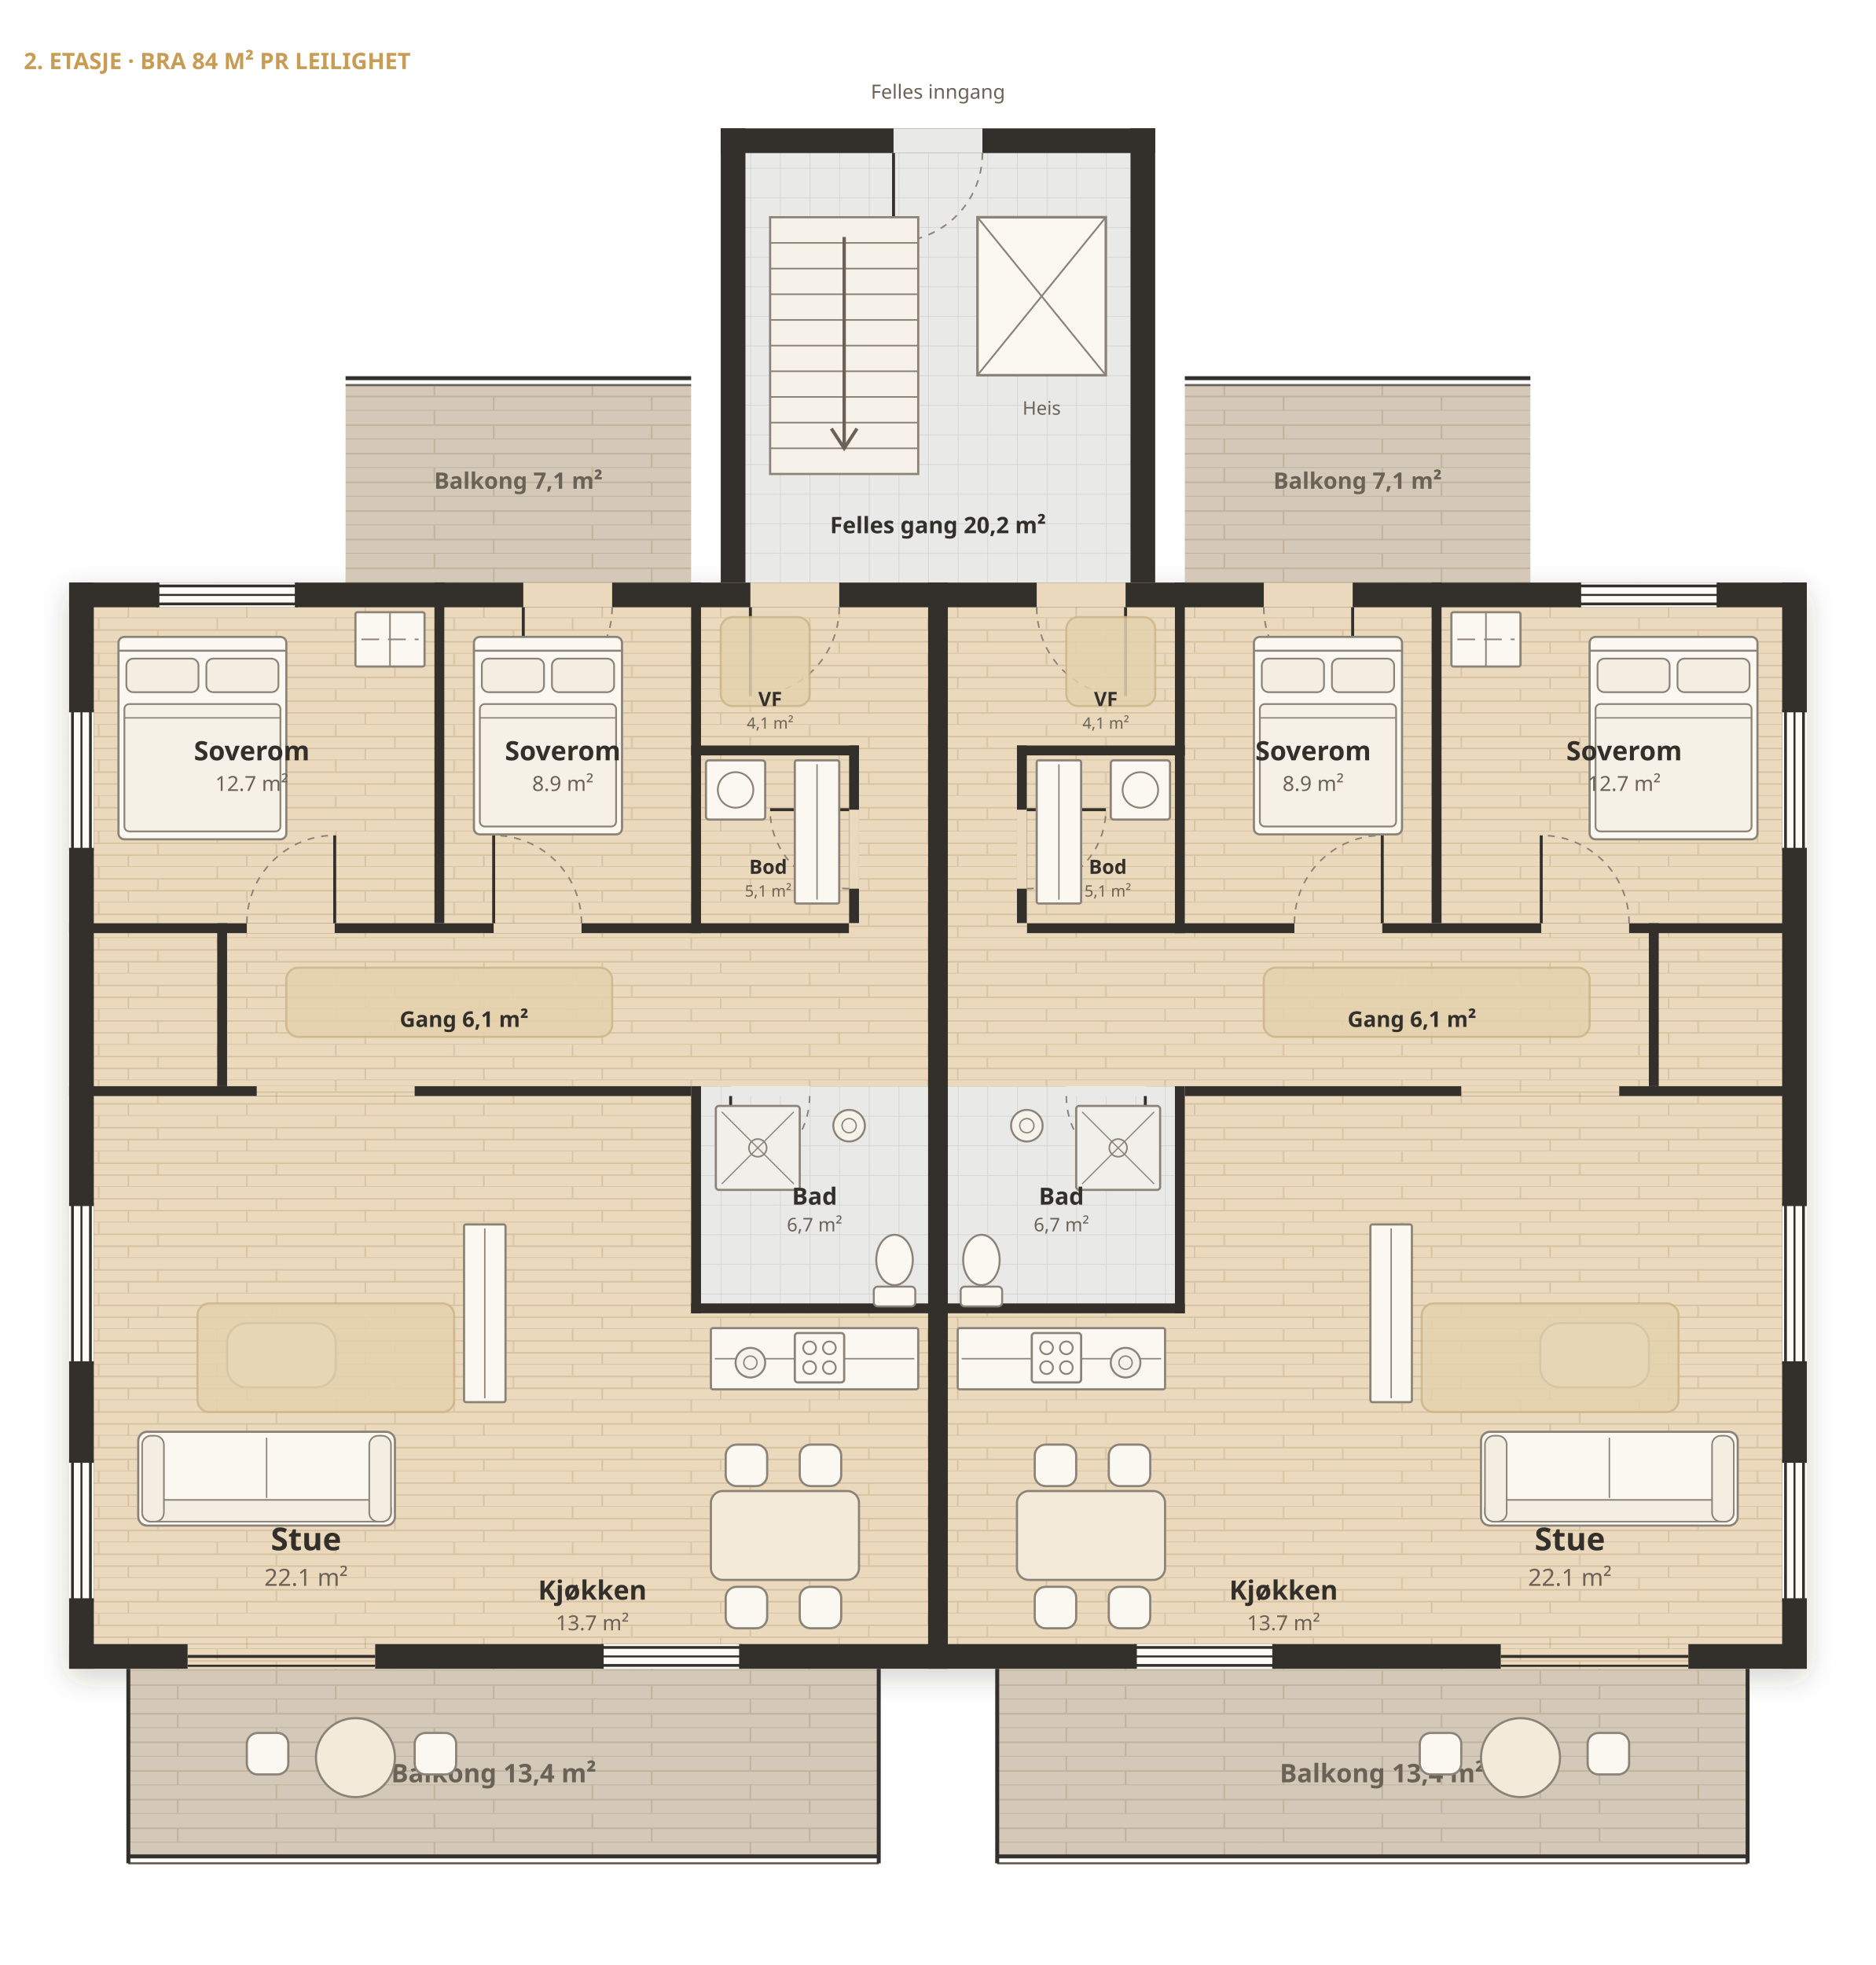
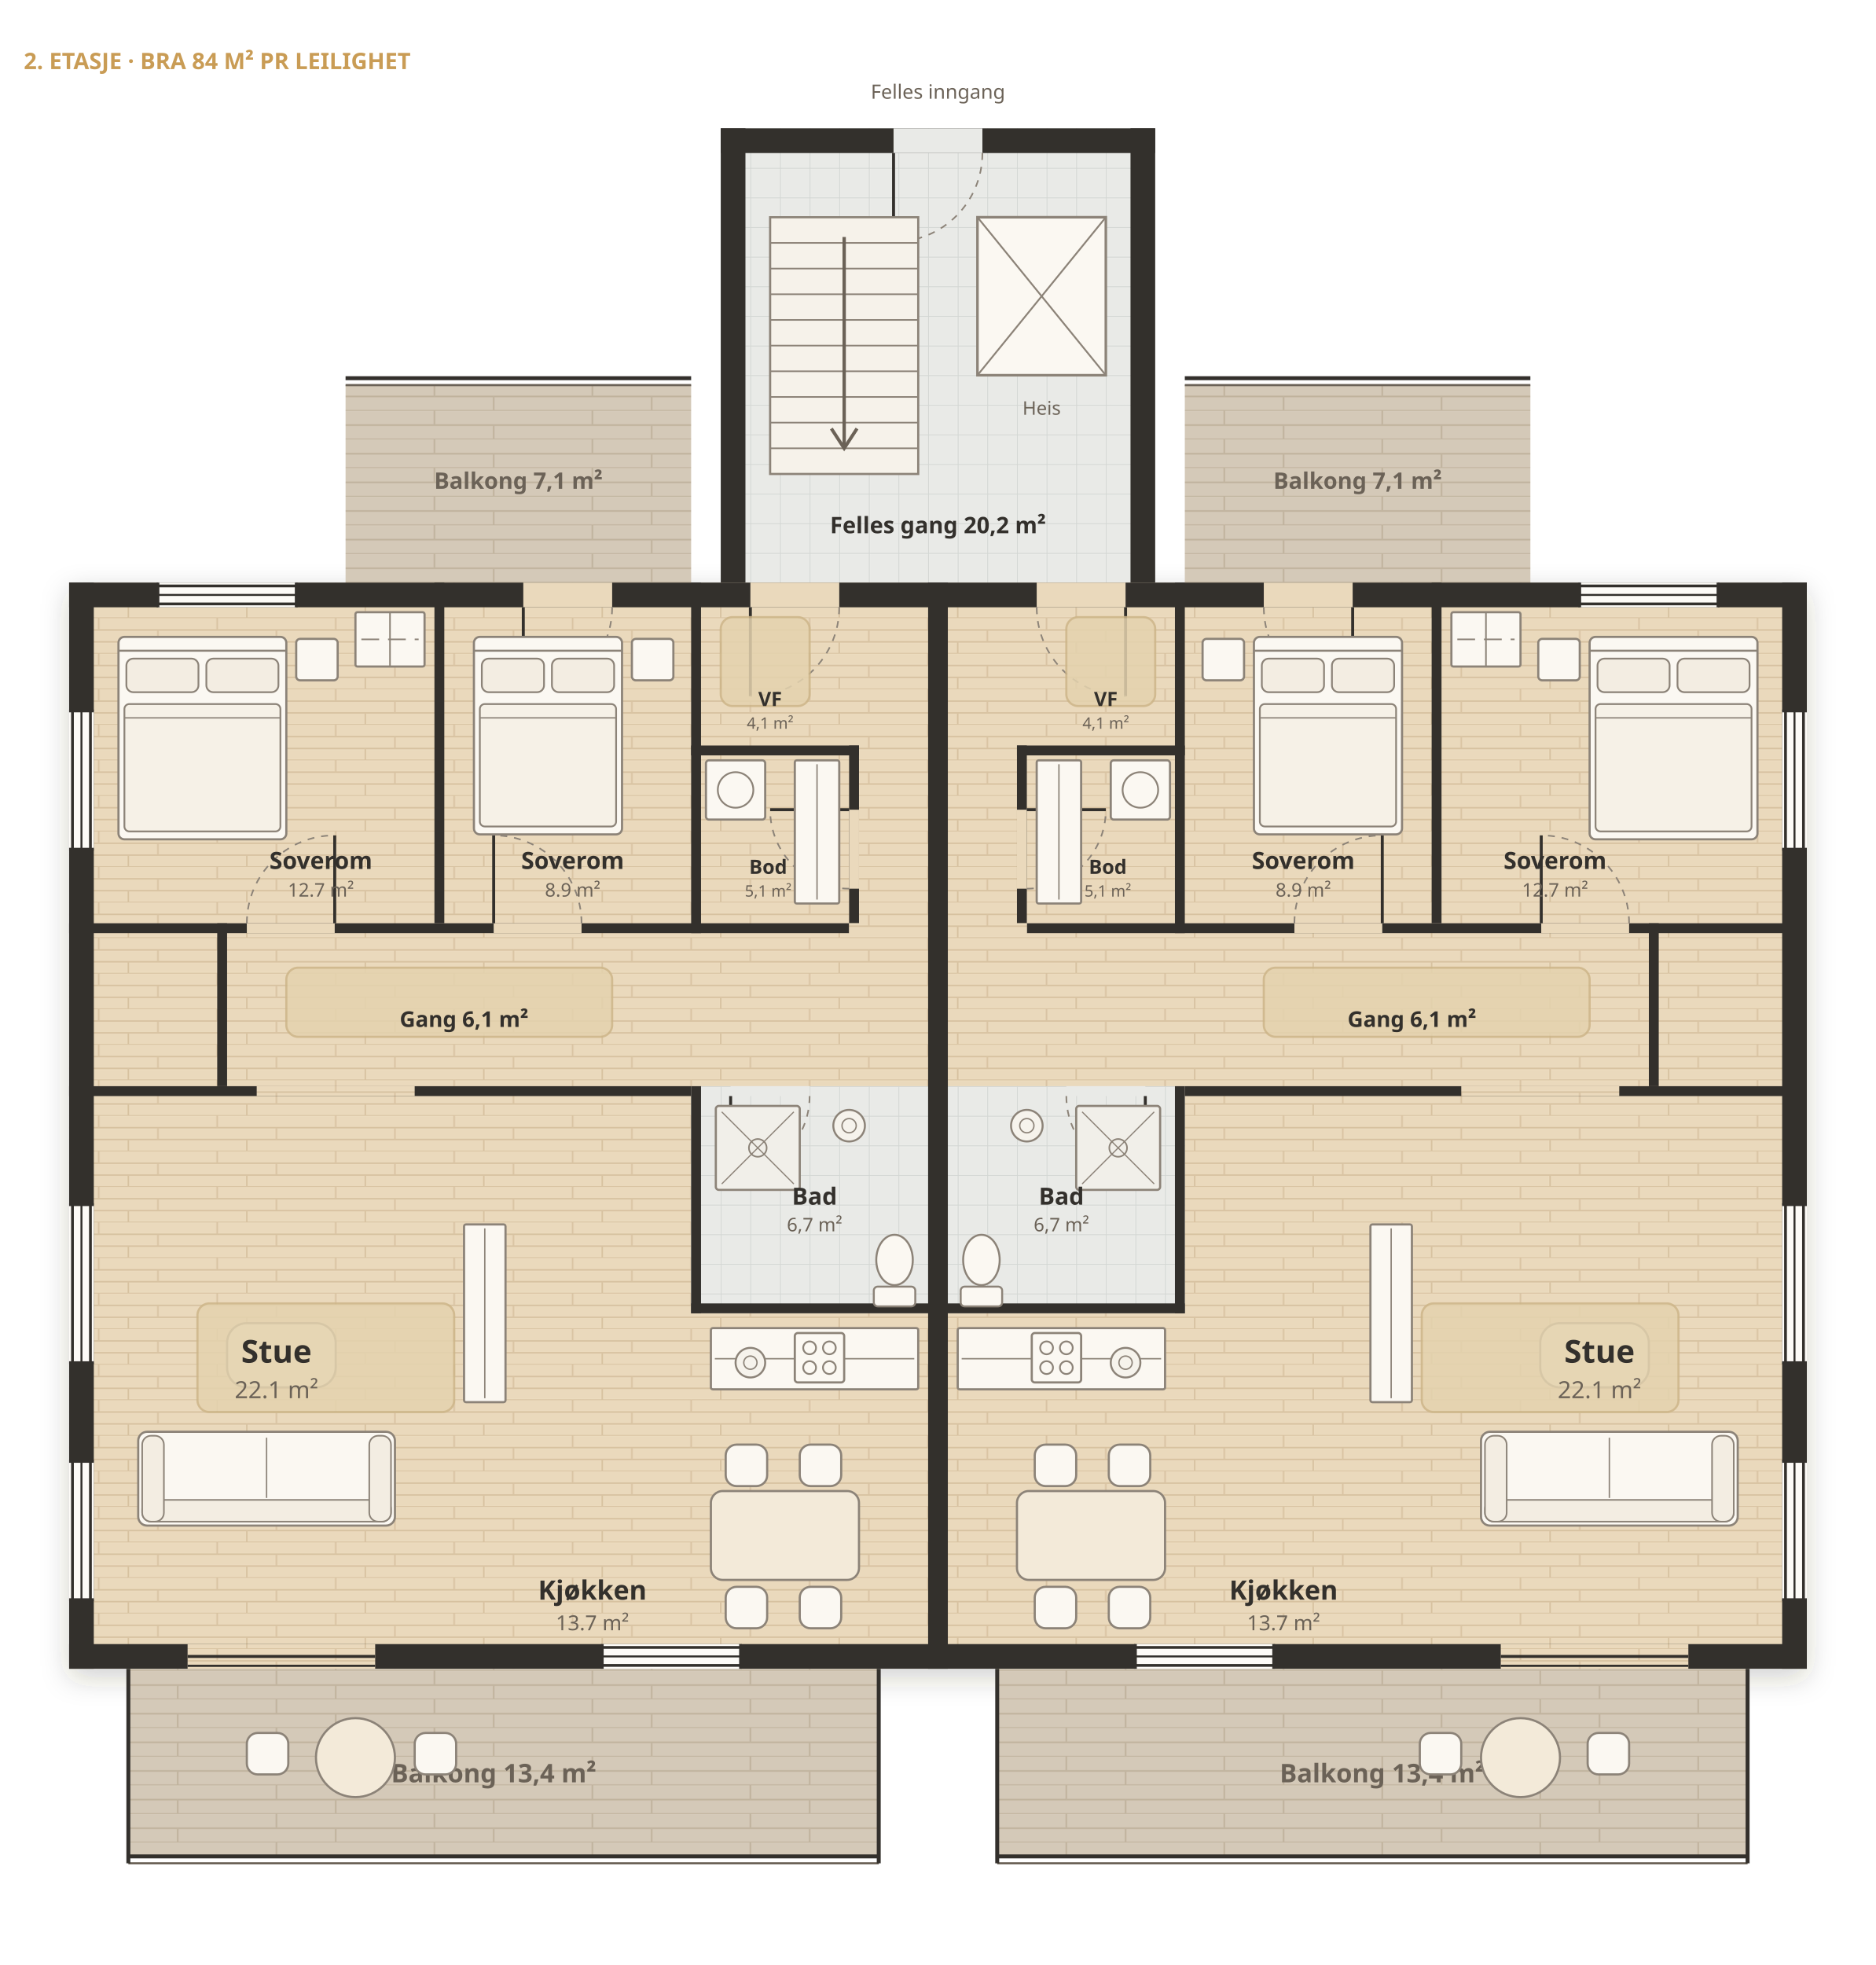
<svg xmlns="http://www.w3.org/2000/svg" viewBox="-700 -5900 19000 19900" font-family="Poppins, Segoe UI, sans-serif">
  <defs>
    <pattern id="parkett" width="1200" height="360" patternUnits="userSpaceOnUse">
      <rect width="1200" height="360" fill="#EAD9BC" />
      <line x1="0" y1="120" x2="1200" y2="120" stroke="#D9C4A3" stroke-width="16" />
      <line x1="0" y1="240" x2="1200" y2="240" stroke="#D9C4A3" stroke-width="16" />
      <line x1="0" y1="360" x2="1200" y2="360" stroke="#D9C4A3" stroke-width="16" />
      <line x1="300" y1="0" x2="300" y2="120" stroke="#D9C4A3" stroke-width="16" />
      <line x1="900" y1="120" x2="900" y2="240" stroke="#D9C4A3" stroke-width="16" />
      <line x1="600" y1="240" x2="600" y2="360" stroke="#D9C4A3" stroke-width="16" />
    </pattern>
    <pattern id="flis" width="300" height="300" patternUnits="userSpaceOnUse">
      <rect width="300" height="300" fill="#E9EAE7" />
      <path d="M 300 0 L 0 0 0 300" fill="none" stroke="#D2D6D2" stroke-width="14" />
    </pattern>
    <pattern id="dekke" width="1600" height="290" patternUnits="userSpaceOnUse">
      <rect width="1600" height="290" fill="#D4C9B8" />
      <line x1="0" y1="145" x2="1600" y2="145" stroke="#C2B5A0" stroke-width="18" />
      <line x1="0" y1="290" x2="1600" y2="290" stroke="#C2B5A0" stroke-width="18" />
      <line x1="500" y1="0" x2="500" y2="145" stroke="#C2B5A0" stroke-width="18" />
      <line x1="1100" y1="145" x2="1100" y2="290" stroke="#C2B5A0" stroke-width="18" />
    </pattern>
    <pattern id="betong" width="900" height="900" patternUnits="userSpaceOnUse">
      <rect width="900" height="900" fill="#DDDAD3" />
      <circle cx="200" cy="260" r="26" fill="#CBC7BD" />
      <circle cx="640" cy="150" r="20" fill="#CBC7BD" />
      <circle cx="470" cy="560" r="30" fill="#CBC7BD" />
      <circle cx="760" cy="740" r="22" fill="#CBC7BD" />
      <circle cx="130" cy="760" r="18" fill="#CBC7BD" />
    </pattern>
    <filter id="skygge" x="-8%" y="-8%" width="116%" height="116%">
      <feDropShadow dx="0" dy="90" stdDeviation="140" flood-color="#33302C" flood-opacity="0.22" />
    </filter>
  </defs>
  <path d="M 0 0 H 17600 V 11000 H 0 Z" fill="#FDFBF7" filter="url(#skygge)" />
  <rect x="600" y="11000" width="7600" height="1900" fill="url(#dekke)" stroke="none" stroke-width="0" rx="0" opacity="1" />
  <line x1="600" y1="12900" x2="8200" y2="12900" stroke="#33302C" stroke-width="40" />
  <line x1="600" y1="12970" x2="8200" y2="12970" stroke="#6b6257" stroke-width="22" />
  <line x1="600" y1="11000" x2="600" y2="12970" stroke="#33302C" stroke-width="40" />
  <line x1="8200" y1="11000" x2="8200" y2="12970" stroke="#33302C" stroke-width="40" />
  <text x="4300" y="12150" font-size="260" fill="#6b6257" font-weight="600" text-anchor="middle" font-family="Poppins, Segoe UI, sans-serif">Balkong 13,4 m²</text>
  <rect x="2800" y="-2000" width="3500" height="2000" fill="url(#dekke)" stroke="none" stroke-width="0" rx="0" opacity="1" />
  <line x1="2800" y1="-2070" x2="6300" y2="-2070" stroke="#33302C" stroke-width="40" />
  <line x1="2800" y1="-2000" x2="6300" y2="-2000" stroke="#6b6257" stroke-width="22" />
  <text x="4550" y="-950" font-size="230" fill="#6b6257" font-weight="600" text-anchor="middle" font-family="Poppins, Segoe UI, sans-serif">Balkong 7,1 m²</text>
  <rect x="2500" y="11500" width="800" height="800" fill="#F3EAD9" stroke="#8C8378" stroke-width="22" rx="400" opacity="1" />
  <rect x="1800" y="11650" width="420" height="420" fill="#FBF8F2" stroke="#8C8378" stroke-width="22" rx="110" opacity="1" />
  <rect x="3500" y="11650" width="420" height="420" fill="#FBF8F2" stroke="#8C8378" stroke-width="22" rx="110" opacity="1" />
  <rect x="9400" y="11000" width="7600" height="1900" fill="url(#dekke)" stroke="none" stroke-width="0" rx="0" opacity="1" />
  <line x1="9400" y1="12900" x2="17000" y2="12900" stroke="#33302C" stroke-width="40" />
  <line x1="9400" y1="12970" x2="17000" y2="12970" stroke="#6b6257" stroke-width="22" />
  <line x1="17000" y1="11000" x2="17000" y2="12970" stroke="#33302C" stroke-width="40" />
  <line x1="9400" y1="11000" x2="9400" y2="12970" stroke="#33302C" stroke-width="40" />
  <text x="13300" y="12150" font-size="260" fill="#6b6257" font-weight="600" text-anchor="middle" font-family="Poppins, Segoe UI, sans-serif">Balkong 13,4 m²</text>
  <rect x="11300" y="-2000" width="3500" height="2000" fill="url(#dekke)" stroke="none" stroke-width="0" rx="0" opacity="1" />
  <line x1="11300" y1="-2070" x2="14800" y2="-2070" stroke="#33302C" stroke-width="40" />
  <line x1="11300" y1="-2000" x2="14800" y2="-2000" stroke="#6b6257" stroke-width="22" />
  <text x="13050" y="-950" font-size="230" fill="#6b6257" font-weight="600" text-anchor="middle" font-family="Poppins, Segoe UI, sans-serif">Balkong 7,1 m²</text>
  <rect x="14300" y="11500" width="800" height="800" fill="#F3EAD9" stroke="#8C8378" stroke-width="22" rx="400" opacity="1" />
  <rect x="15380" y="11650" width="420" height="420" fill="#FBF8F2" stroke="#8C8378" stroke-width="22" rx="110" opacity="1" />
  <rect x="13680" y="11650" width="420" height="420" fill="#FBF8F2" stroke="#8C8378" stroke-width="22" rx="110" opacity="1" />
  <rect x="6600" y="-4600" width="4400" height="4600" fill="url(#flis)" stroke="none" stroke-width="0" rx="0" opacity="1" />
  <rect x="6600" y="-4600" width="4400" height="250" fill="#33302C" stroke="none" stroke-width="0" rx="0" opacity="1" />
  <rect x="6600" y="-4600" width="250" height="4600" fill="#33302C" stroke="none" stroke-width="0" rx="0" opacity="1" />
  <rect x="10750" y="-4600" width="250" height="4600" fill="#33302C" stroke="none" stroke-width="0" rx="0" opacity="1" />
  <rect x="8350" y="-4600" width="900" height="250" fill="#E9EAE7" stroke="none" stroke-width="0" rx="0" opacity="1" />
  <path d="M 8350 -4350 L 8350 -3450" stroke="#33302C" stroke-width="30" fill="none" />
  <path d="M 9250 -4350 A 900 900 0 0 1 8350 -3450" stroke="#8C8378" stroke-width="16" fill="none" stroke-dasharray="70 70" />
  <rect x="7100" y="-3700" width="1500" height="2600" fill="#F6F2EA" stroke="#8C8378" stroke-width="22" rx="0" opacity="1" />
  <line x1="7100" y1="-3440.0" x2="8600" y2="-3440.0" stroke="#8C8378" stroke-width="16" />
  <line x1="7100" y1="-3180.0" x2="8600" y2="-3180.0" stroke="#8C8378" stroke-width="16" />
  <line x1="7100" y1="-2920.0" x2="8600" y2="-2920.0" stroke="#8C8378" stroke-width="16" />
  <line x1="7100" y1="-2660.0" x2="8600" y2="-2660.0" stroke="#8C8378" stroke-width="16" />
  <line x1="7100" y1="-2400.0" x2="8600" y2="-2400.0" stroke="#8C8378" stroke-width="16" />
  <line x1="7100" y1="-2140.0" x2="8600" y2="-2140.0" stroke="#8C8378" stroke-width="16" />
  <line x1="7100" y1="-1880.0" x2="8600" y2="-1880.0" stroke="#8C8378" stroke-width="16" />
  <line x1="7100" y1="-1620.0" x2="8600" y2="-1620.0" stroke="#8C8378" stroke-width="16" />
  <line x1="7100" y1="-1360.0" x2="8600" y2="-1360.0" stroke="#8C8378" stroke-width="16" />
  <line x1="7850.0" y1="-3500" x2="7850.0" y2="-1360" stroke="#6b6257" stroke-width="34" />
  <path d="M 7720.0 -1560 L 7850.0 -1360 L 7980.0 -1560" fill="none" stroke="#6b6257" stroke-width="34" />
  <rect x="9200" y="-3700" width="1300" height="1600" fill="#FBF8F2" stroke="#8C8378" stroke-width="26" rx="0" opacity="1" />
  <line x1="9200" y1="-3700" x2="10500" y2="-2100" stroke="#8C8378" stroke-width="18" />
  <line x1="10500" y1="-3700" x2="9200" y2="-2100" stroke="#8C8378" stroke-width="18" />
  <text x="9850" y="-1700" font-size="190" fill="#6b6257" font-weight="500" text-anchor="middle" font-family="Poppins, Segoe UI, sans-serif">Heis</text>
  <text x="8800" y="-500" font-size="230" fill="#33302C" font-weight="600" text-anchor="middle" font-family="Poppins, Segoe UI, sans-serif">Felles gang 20,2 m²</text>
  <text x="8800" y="-4900" font-size="200" fill="#6b6257" font-weight="500" text-anchor="middle" font-family="Poppins, Segoe UI, sans-serif">Felles inngang</text>
  <rect x="0" y="0" width="17600" height="11000" fill="url(#parkett)" stroke="none" stroke-width="0" rx="0" opacity="1" />
  <rect x="0" y="0" width="17600" height="250" fill="#33302C" stroke="none" stroke-width="0" rx="0" opacity="1" />
  <rect x="0" y="0" width="250" height="11000" fill="#33302C" stroke="none" stroke-width="0" rx="0" opacity="1" />
  <rect x="17350" y="0" width="250" height="11000" fill="#33302C" stroke="none" stroke-width="0" rx="0" opacity="1" />
  <rect x="0" y="10750" width="17600" height="250" fill="#33302C" stroke="none" stroke-width="0" rx="0" opacity="1" />
  <rect x="6300" y="5100" width="2500" height="2300" fill="url(#flis)" stroke="none" stroke-width="0" rx="0" opacity="1" />
  <rect x="3700" y="0" width="100" height="3450" fill="#33302C" stroke="none" stroke-width="0" rx="0" opacity="1" />
  <rect x="6300" y="0" width="100" height="3550" fill="#33302C" stroke="none" stroke-width="0" rx="0" opacity="1" />
  <rect x="6300" y="1650" width="1700" height="100" fill="#33302C" stroke="none" stroke-width="0" rx="0" opacity="1" />
  <rect x="7900" y="1650" width="100" height="1800" fill="#33302C" stroke="none" stroke-width="0" rx="0" opacity="1" />
  <rect x="0" y="3450" width="7900" height="100" fill="#33302C" stroke="none" stroke-width="0" rx="0" opacity="1" />
  <rect x="1500" y="3450" width="100" height="1650" fill="#33302C" stroke="none" stroke-width="0" rx="0" opacity="1" />
  <rect x="0" y="5100" width="6300" height="100" fill="#33302C" stroke="none" stroke-width="0" rx="0" opacity="1" />
  <rect x="6300" y="5100" width="100" height="2300" fill="#33302C" stroke="none" stroke-width="0" rx="0" opacity="1" />
  <rect x="6300" y="7300" width="2500" height="100" fill="#33302C" stroke="none" stroke-width="0" rx="0" opacity="1" />
  <rect x="900" y="0" width="1400" height="250" fill="#FDFBF7" stroke="none" stroke-width="0" rx="0" opacity="1" />
  <line x1="900" y1="34" x2="2300" y2="34" stroke="#33302C" stroke-width="28" />
  <line x1="900" y1="216" x2="2300" y2="216" stroke="#33302C" stroke-width="28" />
  <line x1="900" y1="125.0" x2="2300" y2="125.0" stroke="#33302C" stroke-width="20" />
  <line x1="900" y1="0" x2="900" y2="250" stroke="#33302C" stroke-width="28" />
  <line x1="2300" y1="0" x2="2300" y2="250" stroke="#33302C" stroke-width="28" />
  <rect x="0" y="1300" width="250" height="1400" fill="#FDFBF7" stroke="none" stroke-width="0" rx="0" opacity="1" />
  <line x1="34" y1="1300" x2="34" y2="2700" stroke="#33302C" stroke-width="28" />
  <line x1="216" y1="1300" x2="216" y2="2700" stroke="#33302C" stroke-width="28" />
  <line x1="125.0" y1="1300" x2="125.0" y2="2700" stroke="#33302C" stroke-width="20" />
  <line x1="0" y1="1300" x2="250" y2="1300" stroke="#33302C" stroke-width="28" />
  <line x1="0" y1="2700" x2="250" y2="2700" stroke="#33302C" stroke-width="28" />
  <rect x="0" y="6300" width="250" height="1600" fill="#FDFBF7" stroke="none" stroke-width="0" rx="0" opacity="1" />
  <line x1="34" y1="6300" x2="34" y2="7900" stroke="#33302C" stroke-width="28" />
  <line x1="216" y1="6300" x2="216" y2="7900" stroke="#33302C" stroke-width="28" />
  <line x1="125.0" y1="6300" x2="125.0" y2="7900" stroke="#33302C" stroke-width="20" />
  <line x1="0" y1="6300" x2="250" y2="6300" stroke="#33302C" stroke-width="28" />
  <line x1="0" y1="7900" x2="250" y2="7900" stroke="#33302C" stroke-width="28" />
  <rect x="0" y="8900" width="250" height="1400" fill="#FDFBF7" stroke="none" stroke-width="0" rx="0" opacity="1" />
  <line x1="34" y1="8900" x2="34" y2="10300" stroke="#33302C" stroke-width="28" />
  <line x1="216" y1="8900" x2="216" y2="10300" stroke="#33302C" stroke-width="28" />
  <line x1="125.0" y1="8900" x2="125.0" y2="10300" stroke="#33302C" stroke-width="20" />
  <line x1="0" y1="8900" x2="250" y2="8900" stroke="#33302C" stroke-width="28" />
  <line x1="0" y1="10300" x2="250" y2="10300" stroke="#33302C" stroke-width="28" />
  <rect x="1200" y="10750" width="1900" height="250" fill="url(#parkett)" stroke="none" stroke-width="0" rx="0" opacity="1" />
  <line x1="1200" y1="10875.0" x2="3100" y2="10875.0" stroke="#33302C" stroke-width="30" />
  <line x1="1200" y1="10970" x2="3100" y2="10970" stroke="#33302C" stroke-width="22" />
  <rect x="5400" y="10750" width="1400" height="250" fill="#FDFBF7" stroke="none" stroke-width="0" rx="0" opacity="1" />
  <line x1="5400" y1="10784" x2="6800" y2="10784" stroke="#33302C" stroke-width="28" />
  <line x1="5400" y1="10966" x2="6800" y2="10966" stroke="#33302C" stroke-width="28" />
  <line x1="5400" y1="10875.0" x2="6800" y2="10875.0" stroke="#33302C" stroke-width="20" />
  <line x1="5400" y1="10750" x2="5400" y2="11000" stroke="#33302C" stroke-width="28" />
  <line x1="6800" y1="10750" x2="6800" y2="11000" stroke="#33302C" stroke-width="28" />
  <rect x="4600" y="0" width="900" height="250" fill="#EAD9BC" stroke="none" stroke-width="0" rx="0" opacity="1" />
  <path d="M 4600 250 L 4600 1150" stroke="#33302C" stroke-width="30" fill="none" />
  <path d="M 5500 250 A 900 900 0 0 1 4600 1150" stroke="#8C8378" stroke-width="16" fill="none" stroke-dasharray="70 70" />
  <rect x="6900" y="0" width="900" height="250" fill="#EAD9BC" stroke="none" stroke-width="0" rx="0" opacity="1" />
  <path d="M 6900 250 L 6900 1150" stroke="#33302C" stroke-width="30" fill="none" />
  <path d="M 7800 250 A 900 900 0 0 1 6900 1150" stroke="#8C8378" stroke-width="16" fill="none" stroke-dasharray="70 70" />
  <rect x="7900" y="3450" width="900" height="100" fill="url(#parkett)" stroke="none" stroke-width="0" rx="0" opacity="1" />
  <rect x="7900" y="2300" width="100" height="800" fill="#EAD9BC" stroke="none" stroke-width="0" rx="0" opacity="1" />
  <path d="M 7900 2300 L 7100 2300" stroke="#33302C" stroke-width="30" fill="none" />
  <path d="M 7900 3100 A 800 800 0 0 1 7100 2300" stroke="#8C8378" stroke-width="16" fill="none" stroke-dasharray="70 70" />
  <rect x="1800" y="3450" width="890" height="100" fill="#EAD9BC" stroke="none" stroke-width="0" rx="0" opacity="1" />
  <path d="M 2690 3450 L 2690 2560" stroke="#33302C" stroke-width="30" fill="none" />
  <path d="M 1800 3450 A 890 890 0 0 1 2690 2560" stroke="#8C8378" stroke-width="16" fill="none" stroke-dasharray="70 70" />
  <rect x="4300" y="3450" width="890" height="100" fill="#EAD9BC" stroke="none" stroke-width="0" rx="0" opacity="1" />
  <path d="M 4300 3450 L 4300 2560" stroke="#33302C" stroke-width="30" fill="none" />
  <path d="M 5190 3450 A 890 890 0 0 0 4300 2560" stroke="#8C8378" stroke-width="16" fill="none" stroke-dasharray="70 70" />
  <rect x="6700" y="5100" width="800" height="100" fill="#E9EAE7" stroke="none" stroke-width="0" rx="0" opacity="1" />
  <path d="M 6700 5200 L 6700 6000" stroke="#33302C" stroke-width="30" fill="none" />
  <path d="M 7500 5200 A 800 800 0 0 1 6700 6000" stroke="#8C8378" stroke-width="16" fill="none" stroke-dasharray="70 70" />
  <rect x="1900" y="5100" width="1600" height="100" fill="url(#parkett)" stroke="none" stroke-width="0" rx="0" opacity="1" />
  <rect x="500" y="550" width="1700" height="2050" fill="#FBF8F2" stroke="#8C8378" stroke-width="22" rx="60" opacity="1" />
  <line x1="500" y1="690" x2="2200" y2="690" stroke="#8C8378" stroke-width="20" />
  <rect x="580" y="770" width="730.0" height="340" fill="#F3EDE2" stroke="#8C8378" stroke-width="18" rx="70" opacity="1" />
  <rect x="1390.0" y="770" width="730.0" height="340" fill="#F3EDE2" stroke="#8C8378" stroke-width="18" rx="70" opacity="1" />
  <rect x="560" y="1230" width="1580" height="1290" fill="#F6F1E7" stroke="#8C8378" stroke-width="18" rx="50" opacity="1" />
  <line x1="560" y1="1370" x2="2140" y2="1370" stroke="#8C8378" stroke-width="14" />
+   <rect x="2300" y="570" width="420" height="420" fill="#FBF8F2" stroke="#8C8378" stroke-width="22" rx="40" opacity="1" />
  <rect x="2900" y="300" width="700" height="550" fill="#FBF8F2" stroke="#8C8378" stroke-width="22" rx="20" opacity="1" />
  <line x1="2960" y1="575.0" x2="3540" y2="575.0" stroke="#8C8378" stroke-width="16" stroke-dasharray="180 90" />
  <line x1="3250.0" y1="300" x2="3250.0" y2="850" stroke="#8C8378" stroke-width="16" />
  <rect x="4100" y="550" width="1500" height="2000" fill="#FBF8F2" stroke="#8C8378" stroke-width="22" rx="60" opacity="1" />
  <line x1="4100" y1="690" x2="5600" y2="690" stroke="#8C8378" stroke-width="20" />
  <rect x="4180" y="770" width="630.0" height="340" fill="#F3EDE2" stroke="#8C8378" stroke-width="18" rx="70" opacity="1" />
  <rect x="4890.0" y="770" width="630.0" height="340" fill="#F3EDE2" stroke="#8C8378" stroke-width="18" rx="70" opacity="1" />
  <rect x="4160" y="1230" width="1380" height="1240" fill="#F6F1E7" stroke="#8C8378" stroke-width="18" rx="50" opacity="1" />
  <line x1="4160" y1="1370" x2="5540" y2="1370" stroke="#8C8378" stroke-width="14" />
+   <rect x="5700" y="570" width="420" height="420" fill="#FBF8F2" stroke="#8C8378" stroke-width="22" rx="40" opacity="1" />
  <rect x="6600" y="350" width="900" height="900" fill="#E4D2AE" stroke="#CDB588" stroke-width="22" rx="120" opacity="0.85" />
  <rect x="7350" y="1800" width="450" height="1450" fill="#FBF8F2" stroke="#8C8378" stroke-width="22" rx="20" opacity="1" />
  <line x1="7575.0" y1="1840" x2="7575.0" y2="3210" stroke="#8C8378" stroke-width="14" />
  <rect x="6450" y="1800" width="600" height="600" fill="#FBF8F2" stroke="#8C8378" stroke-width="22" rx="30" opacity="1" />
  <circle cx="6750.0" cy="2100.0" r="180.0" fill="none" stroke="#8C8378" stroke-width="18" />
  <rect x="6550" y="5300" width="850" height="850" fill="#F1EFE9" stroke="#8C8378" stroke-width="22" rx="30" opacity="1" />
  <circle cx="6975.0" cy="5725.0" r="90" fill="none" stroke="#8C8378" stroke-width="16" />
  <line x1="6610" y1="5360" x2="7340" y2="6090" stroke="#8C8378" stroke-width="12" />
  <line x1="7340" y1="5360" x2="6610" y2="6090" stroke="#8C8378" stroke-width="12" />
  <circle cx="7900" cy="5500" r="160" fill="#F6F3EC" stroke="#8C8378" stroke-width="20" />
  <circle cx="7900" cy="5500" r="72" fill="none" stroke="#8C8378" stroke-width="14" />
  <rect x="8150" y="7130" width="420" height="200" fill="#FBF8F2" stroke="#8C8378" stroke-width="20" rx="40" opacity="1" />
  <ellipse cx="8360" cy="6860" rx="185" ry="255" fill="#FBF8F2" stroke="#8C8378" stroke-width="20" />
  <rect x="2200" y="3900" width="3300" height="700" fill="#E4D2AE" stroke="#CDB588" stroke-width="22" rx="120" opacity="0.85" />
  <rect x="700" y="8600" width="2600" height="950" fill="#FBF8F2" stroke="#8C8378" stroke-width="22" rx="90" opacity="1" />
  <rect x="740" y="9290" width="2520" height="220" fill="#F3EDE2" stroke="#8C8378" stroke-width="16" rx="90" opacity="1" />
  <rect x="740" y="8640" width="220" height="870" fill="#F3EDE2" stroke="#8C8378" stroke-width="16" rx="90" opacity="1" />
  <rect x="3040" y="8640" width="220" height="870" fill="#F3EDE2" stroke="#8C8378" stroke-width="16" rx="90" opacity="1" />
  <line x1="2000.0" y1="8660" x2="2000.0" y2="9270" stroke="#8C8378" stroke-width="14" />
  <rect x="1600" y="7500" width="1100" height="650" fill="#F3EAD9" stroke="#8C8378" stroke-width="22" rx="200" opacity="1" />
  <rect x="1300" y="7300" width="2600" height="1100" fill="#E4D2AE" stroke="#CDB588" stroke-width="22" rx="120" opacity="0.85" />
  <rect x="4000" y="6500" width="420" height="1800" fill="#FBF8F2" stroke="#8C8378" stroke-width="22" rx="20" opacity="1" />
  <line x1="4210.0" y1="6540" x2="4210.0" y2="8260" stroke="#8C8378" stroke-width="14" />
  <rect x="6500" y="7550" width="2100" height="620" fill="#FBF8F2" stroke="#8C8378" stroke-width="22" rx="20" opacity="1" />
  <line x1="6540" y1="7860.0" x2="8560" y2="7860.0" stroke="#8C8378" stroke-width="14" />
  <rect x="7350" y="7600" width="500" height="500" fill="#FBF8F2" stroke="#8C8378" stroke-width="22" rx="30" opacity="1" />
  <circle cx="7500.0" cy="7750.0" r="65.0" fill="none" stroke="#8C8378" stroke-width="18" />
  <circle cx="7700.0" cy="7750.0" r="65.0" fill="none" stroke="#8C8378" stroke-width="18" />
  <circle cx="7500.0" cy="7950.0" r="65.0" fill="none" stroke="#8C8378" stroke-width="18" />
  <circle cx="7700.0" cy="7950.0" r="65.0" fill="none" stroke="#8C8378" stroke-width="18" />
  <circle cx="6900" cy="7900" r="150" fill="#F6F3EC" stroke="#8C8378" stroke-width="20" />
  <circle cx="6900" cy="7900" r="67" fill="none" stroke="#8C8378" stroke-width="14" />
  <rect x="6500" y="9200" width="1500" height="900" fill="#F3EAD9" stroke="#8C8378" stroke-width="22" rx="120" opacity="1" />
  <rect x="6650" y="8730" width="420" height="420" fill="#FBF8F2" stroke="#8C8378" stroke-width="22" rx="110" opacity="1" />
  <rect x="7400" y="8730" width="420" height="420" fill="#FBF8F2" stroke="#8C8378" stroke-width="22" rx="110" opacity="1" />
  <rect x="6650" y="10170" width="420" height="420" fill="#FBF8F2" stroke="#8C8378" stroke-width="22" rx="110" opacity="1" />
  <rect x="7400" y="10170" width="420" height="420" fill="#FBF8F2" stroke="#8C8378" stroke-width="22" rx="110" opacity="1" />
-   <text x="1850" y="1800" font-size="270" fill="#33302C" font-weight="600" text-anchor="middle" font-family="Poppins, Segoe UI, sans-serif">Soverom</text>
-   <text x="1850" y="2110" font-size="210" fill="#6b6257" font-weight="400" text-anchor="middle" font-family="Poppins, Segoe UI, sans-serif">12.7 m²</text>
-   <text x="5000" y="1800" font-size="270" fill="#33302C" font-weight="600" text-anchor="middle" font-family="Poppins, Segoe UI, sans-serif">Soverom</text>
-   <text x="5000" y="2110" font-size="210" fill="#6b6257" font-weight="400" text-anchor="middle" font-family="Poppins, Segoe UI, sans-serif">8.9 m²</text>
+   <text x="2550" y="2900" font-size="240" fill="#33302C" font-weight="600" text-anchor="middle" font-family="Poppins, Segoe UI, sans-serif">Soverom</text>
+   <text x="2550" y="3180" font-size="190" fill="#6b6257" font-weight="400" text-anchor="middle" font-family="Poppins, Segoe UI, sans-serif">12.7 m²</text>
+   <text x="5100" y="2900" font-size="240" fill="#33302C" font-weight="600" text-anchor="middle" font-family="Poppins, Segoe UI, sans-serif">Soverom</text>
+   <text x="5100" y="3180" font-size="190" fill="#6b6257" font-weight="400" text-anchor="middle" font-family="Poppins, Segoe UI, sans-serif">8.9 m²</text>
  <text x="7100" y="1250" font-size="200" fill="#33302C" font-weight="600" text-anchor="middle" font-family="Poppins, Segoe UI, sans-serif">VF</text>
  <text x="7100" y="1480" font-size="160" fill="#6b6257" font-weight="400" text-anchor="middle" font-family="Poppins, Segoe UI, sans-serif">4,1 m²</text>
  <text x="7080" y="2950" font-size="200" fill="#33302C" font-weight="600" text-anchor="middle" font-family="Poppins, Segoe UI, sans-serif">Bod</text>
  <text x="7080" y="3180" font-size="160" fill="#6b6257" font-weight="400" text-anchor="middle" font-family="Poppins, Segoe UI, sans-serif">5,1 m²</text>
  <text x="4000" y="4500" font-size="220" fill="#33302C" font-weight="600" text-anchor="middle" font-family="Poppins, Segoe UI, sans-serif">Gang 6,1 m²</text>
  <text x="7550" y="6300" font-size="240" fill="#33302C" font-weight="600" text-anchor="middle" font-family="Poppins, Segoe UI, sans-serif">Bad</text>
  <text x="7550" y="6570" font-size="190" fill="#6b6257" font-weight="400" text-anchor="middle" font-family="Poppins, Segoe UI, sans-serif">6,7 m²</text>
-   <text x="2400" y="9800" font-size="320" fill="#33302C" font-weight="600" text-anchor="middle" font-family="Poppins, Segoe UI, sans-serif">Stue</text>
-   <text x="2400" y="10160" font-size="240" fill="#6b6257" font-weight="400" text-anchor="middle" font-family="Poppins, Segoe UI, sans-serif">22.1 m²</text>
+   <text x="2100" y="7900" font-size="320" fill="#33302C" font-weight="600" text-anchor="middle" font-family="Poppins, Segoe UI, sans-serif">Stue</text>
+   <text x="2100" y="8260" font-size="240" fill="#6b6257" font-weight="400" text-anchor="middle" font-family="Poppins, Segoe UI, sans-serif">22.1 m²</text>
  <text x="5300" y="10300" font-size="270" fill="#33302C" font-weight="600" text-anchor="middle" font-family="Poppins, Segoe UI, sans-serif">Kjøkken</text>
  <text x="5300" y="10610" font-size="210" fill="#6b6257" font-weight="400" text-anchor="middle" font-family="Poppins, Segoe UI, sans-serif">13.7 m²</text>
  <rect x="8800" y="5100" width="2500" height="2300" fill="url(#flis)" stroke="none" stroke-width="0" rx="0" opacity="1" />
  <rect x="13800" y="0" width="100" height="3450" fill="#33302C" stroke="none" stroke-width="0" rx="0" opacity="1" />
  <rect x="11200" y="0" width="100" height="3550" fill="#33302C" stroke="none" stroke-width="0" rx="0" opacity="1" />
  <rect x="9600" y="1650" width="1700" height="100" fill="#33302C" stroke="none" stroke-width="0" rx="0" opacity="1" />
  <rect x="9600" y="1650" width="100" height="1800" fill="#33302C" stroke="none" stroke-width="0" rx="0" opacity="1" />
  <rect x="9700" y="3450" width="7900" height="100" fill="#33302C" stroke="none" stroke-width="0" rx="0" opacity="1" />
  <rect x="16000" y="3450" width="100" height="1650" fill="#33302C" stroke="none" stroke-width="0" rx="0" opacity="1" />
  <rect x="11300" y="5100" width="6300" height="100" fill="#33302C" stroke="none" stroke-width="0" rx="0" opacity="1" />
  <rect x="11200" y="5100" width="100" height="2300" fill="#33302C" stroke="none" stroke-width="0" rx="0" opacity="1" />
  <rect x="8800" y="7300" width="2500" height="100" fill="#33302C" stroke="none" stroke-width="0" rx="0" opacity="1" />
  <rect x="15300" y="0" width="1400" height="250" fill="#FDFBF7" stroke="none" stroke-width="0" rx="0" opacity="1" />
  <line x1="15300" y1="34" x2="16700" y2="34" stroke="#33302C" stroke-width="28" />
  <line x1="15300" y1="216" x2="16700" y2="216" stroke="#33302C" stroke-width="28" />
  <line x1="15300" y1="125.0" x2="16700" y2="125.0" stroke="#33302C" stroke-width="20" />
  <line x1="15300" y1="0" x2="15300" y2="250" stroke="#33302C" stroke-width="28" />
  <line x1="16700" y1="0" x2="16700" y2="250" stroke="#33302C" stroke-width="28" />
  <rect x="17350" y="1300" width="250" height="1400" fill="#FDFBF7" stroke="none" stroke-width="0" rx="0" opacity="1" />
  <line x1="17384" y1="1300" x2="17384" y2="2700" stroke="#33302C" stroke-width="28" />
  <line x1="17566" y1="1300" x2="17566" y2="2700" stroke="#33302C" stroke-width="28" />
  <line x1="17475.0" y1="1300" x2="17475.0" y2="2700" stroke="#33302C" stroke-width="20" />
  <line x1="17350" y1="1300" x2="17600" y2="1300" stroke="#33302C" stroke-width="28" />
  <line x1="17350" y1="2700" x2="17600" y2="2700" stroke="#33302C" stroke-width="28" />
  <rect x="17350" y="6300" width="250" height="1600" fill="#FDFBF7" stroke="none" stroke-width="0" rx="0" opacity="1" />
  <line x1="17384" y1="6300" x2="17384" y2="7900" stroke="#33302C" stroke-width="28" />
  <line x1="17566" y1="6300" x2="17566" y2="7900" stroke="#33302C" stroke-width="28" />
  <line x1="17475.0" y1="6300" x2="17475.0" y2="7900" stroke="#33302C" stroke-width="20" />
  <line x1="17350" y1="6300" x2="17600" y2="6300" stroke="#33302C" stroke-width="28" />
  <line x1="17350" y1="7900" x2="17600" y2="7900" stroke="#33302C" stroke-width="28" />
  <rect x="17350" y="8900" width="250" height="1400" fill="#FDFBF7" stroke="none" stroke-width="0" rx="0" opacity="1" />
  <line x1="17384" y1="8900" x2="17384" y2="10300" stroke="#33302C" stroke-width="28" />
  <line x1="17566" y1="8900" x2="17566" y2="10300" stroke="#33302C" stroke-width="28" />
  <line x1="17475.0" y1="8900" x2="17475.0" y2="10300" stroke="#33302C" stroke-width="20" />
  <line x1="17350" y1="8900" x2="17600" y2="8900" stroke="#33302C" stroke-width="28" />
  <line x1="17350" y1="10300" x2="17600" y2="10300" stroke="#33302C" stroke-width="28" />
  <rect x="14500" y="10750" width="1900" height="250" fill="url(#parkett)" stroke="none" stroke-width="0" rx="0" opacity="1" />
  <line x1="14500" y1="10875.0" x2="16400" y2="10875.0" stroke="#33302C" stroke-width="30" />
  <line x1="14500" y1="10970" x2="16400" y2="10970" stroke="#33302C" stroke-width="22" />
  <rect x="10800" y="10750" width="1400" height="250" fill="#FDFBF7" stroke="none" stroke-width="0" rx="0" opacity="1" />
  <line x1="10800" y1="10784" x2="12200" y2="10784" stroke="#33302C" stroke-width="28" />
  <line x1="10800" y1="10966" x2="12200" y2="10966" stroke="#33302C" stroke-width="28" />
  <line x1="10800" y1="10875.0" x2="12200" y2="10875.0" stroke="#33302C" stroke-width="20" />
  <line x1="10800" y1="10750" x2="10800" y2="11000" stroke="#33302C" stroke-width="28" />
  <line x1="12200" y1="10750" x2="12200" y2="11000" stroke="#33302C" stroke-width="28" />
  <rect x="12100" y="0" width="900" height="250" fill="#EAD9BC" stroke="none" stroke-width="0" rx="0" opacity="1" />
  <path d="M 13000 250 L 13000 1150" stroke="#33302C" stroke-width="30" fill="none" />
  <path d="M 12100 250 A 900 900 0 0 0 13000 1150" stroke="#8C8378" stroke-width="16" fill="none" stroke-dasharray="70 70" />
  <rect x="9800" y="0" width="900" height="250" fill="#EAD9BC" stroke="none" stroke-width="0" rx="0" opacity="1" />
  <path d="M 10700 250 L 10700 1150" stroke="#33302C" stroke-width="30" fill="none" />
  <path d="M 9800 250 A 900 900 0 0 0 10700 1150" stroke="#8C8378" stroke-width="16" fill="none" stroke-dasharray="70 70" />
  <rect x="8800" y="3450" width="900" height="100" fill="url(#parkett)" stroke="none" stroke-width="0" rx="0" opacity="1" />
  <rect x="9600" y="2300" width="100" height="800" fill="#EAD9BC" stroke="none" stroke-width="0" rx="0" opacity="1" />
  <path d="M 9700 2300 L 10500 2300" stroke="#33302C" stroke-width="30" fill="none" />
  <path d="M 9700 3100 A 800 800 0 0 0 10500 2300" stroke="#8C8378" stroke-width="16" fill="none" stroke-dasharray="70 70" />
  <rect x="14910" y="3450" width="890" height="100" fill="#EAD9BC" stroke="none" stroke-width="0" rx="0" opacity="1" />
  <path d="M 14910 3450 L 14910 2560" stroke="#33302C" stroke-width="30" fill="none" />
  <path d="M 15800 3450 A 890 890 0 0 0 14910 2560" stroke="#8C8378" stroke-width="16" fill="none" stroke-dasharray="70 70" />
  <rect x="12410" y="3450" width="890" height="100" fill="#EAD9BC" stroke="none" stroke-width="0" rx="0" opacity="1" />
  <path d="M 13300 3450 L 13300 2560" stroke="#33302C" stroke-width="30" fill="none" />
  <path d="M 12410 3450 A 890 890 0 0 1 13300 2560" stroke="#8C8378" stroke-width="16" fill="none" stroke-dasharray="70 70" />
  <rect x="10100" y="5100" width="800" height="100" fill="#E9EAE7" stroke="none" stroke-width="0" rx="0" opacity="1" />
  <path d="M 10900 5200 L 10900 6000" stroke="#33302C" stroke-width="30" fill="none" />
  <path d="M 10100 5200 A 800 800 0 0 0 10900 6000" stroke="#8C8378" stroke-width="16" fill="none" stroke-dasharray="70 70" />
  <rect x="14100" y="5100" width="1600" height="100" fill="url(#parkett)" stroke="none" stroke-width="0" rx="0" opacity="1" />
  <rect x="15400" y="550" width="1700" height="2050" fill="#FBF8F2" stroke="#8C8378" stroke-width="22" rx="60" opacity="1" />
  <line x1="15400" y1="690" x2="17100" y2="690" stroke="#8C8378" stroke-width="20" />
  <rect x="15480" y="770" width="730.0" height="340" fill="#F3EDE2" stroke="#8C8378" stroke-width="18" rx="70" opacity="1" />
  <rect x="16290.0" y="770" width="730.0" height="340" fill="#F3EDE2" stroke="#8C8378" stroke-width="18" rx="70" opacity="1" />
  <rect x="15460" y="1230" width="1580" height="1290" fill="#F6F1E7" stroke="#8C8378" stroke-width="18" rx="50" opacity="1" />
  <line x1="15460" y1="1370" x2="17040" y2="1370" stroke="#8C8378" stroke-width="14" />
+   <rect x="14880" y="570" width="420" height="420" fill="#FBF8F2" stroke="#8C8378" stroke-width="22" rx="40" opacity="1" />
  <rect x="14000" y="300" width="700" height="550" fill="#FBF8F2" stroke="#8C8378" stroke-width="22" rx="20" opacity="1" />
  <line x1="14060" y1="575.0" x2="14640" y2="575.0" stroke="#8C8378" stroke-width="16" stroke-dasharray="180 90" />
  <line x1="14350.0" y1="300" x2="14350.0" y2="850" stroke="#8C8378" stroke-width="16" />
  <rect x="12000" y="550" width="1500" height="2000" fill="#FBF8F2" stroke="#8C8378" stroke-width="22" rx="60" opacity="1" />
  <line x1="12000" y1="690" x2="13500" y2="690" stroke="#8C8378" stroke-width="20" />
  <rect x="12080" y="770" width="630.0" height="340" fill="#F3EDE2" stroke="#8C8378" stroke-width="18" rx="70" opacity="1" />
  <rect x="12790.0" y="770" width="630.0" height="340" fill="#F3EDE2" stroke="#8C8378" stroke-width="18" rx="70" opacity="1" />
  <rect x="12060" y="1230" width="1380" height="1240" fill="#F6F1E7" stroke="#8C8378" stroke-width="18" rx="50" opacity="1" />
  <line x1="12060" y1="1370" x2="13440" y2="1370" stroke="#8C8378" stroke-width="14" />
+   <rect x="11480" y="570" width="420" height="420" fill="#FBF8F2" stroke="#8C8378" stroke-width="22" rx="40" opacity="1" />
  <rect x="10100" y="350" width="900" height="900" fill="#E4D2AE" stroke="#CDB588" stroke-width="22" rx="120" opacity="0.85" />
  <rect x="9800" y="1800" width="450" height="1450" fill="#FBF8F2" stroke="#8C8378" stroke-width="22" rx="20" opacity="1" />
  <line x1="10025.0" y1="1840" x2="10025.0" y2="3210" stroke="#8C8378" stroke-width="14" />
  <rect x="10550" y="1800" width="600" height="600" fill="#FBF8F2" stroke="#8C8378" stroke-width="22" rx="30" opacity="1" />
  <circle cx="10850.0" cy="2100.0" r="180.0" fill="none" stroke="#8C8378" stroke-width="18" />
  <rect x="10200" y="5300" width="850" height="850" fill="#F1EFE9" stroke="#8C8378" stroke-width="22" rx="30" opacity="1" />
  <circle cx="10625.0" cy="5725.0" r="90" fill="none" stroke="#8C8378" stroke-width="16" />
  <line x1="10260" y1="5360" x2="10990" y2="6090" stroke="#8C8378" stroke-width="12" />
  <line x1="10990" y1="5360" x2="10260" y2="6090" stroke="#8C8378" stroke-width="12" />
  <circle cx="9700" cy="5500" r="160" fill="#F6F3EC" stroke="#8C8378" stroke-width="20" />
  <circle cx="9700" cy="5500" r="72" fill="none" stroke="#8C8378" stroke-width="14" />
  <rect x="9030" y="7130" width="420" height="200" fill="#FBF8F2" stroke="#8C8378" stroke-width="20" rx="40" opacity="1" />
  <ellipse cx="9240" cy="6860" rx="185" ry="255" fill="#FBF8F2" stroke="#8C8378" stroke-width="20" />
  <rect x="12100" y="3900" width="3300" height="700" fill="#E4D2AE" stroke="#CDB588" stroke-width="22" rx="120" opacity="0.85" />
  <rect x="14300" y="8600" width="2600" height="950" fill="#FBF8F2" stroke="#8C8378" stroke-width="22" rx="90" opacity="1" />
  <rect x="14340" y="9290" width="2520" height="220" fill="#F3EDE2" stroke="#8C8378" stroke-width="16" rx="90" opacity="1" />
  <rect x="14340" y="8640" width="220" height="870" fill="#F3EDE2" stroke="#8C8378" stroke-width="16" rx="90" opacity="1" />
  <rect x="16640" y="8640" width="220" height="870" fill="#F3EDE2" stroke="#8C8378" stroke-width="16" rx="90" opacity="1" />
  <line x1="15600.0" y1="8660" x2="15600.0" y2="9270" stroke="#8C8378" stroke-width="14" />
  <rect x="14900" y="7500" width="1100" height="650" fill="#F3EAD9" stroke="#8C8378" stroke-width="22" rx="200" opacity="1" />
  <rect x="13700" y="7300" width="2600" height="1100" fill="#E4D2AE" stroke="#CDB588" stroke-width="22" rx="120" opacity="0.85" />
  <rect x="13180" y="6500" width="420" height="1800" fill="#FBF8F2" stroke="#8C8378" stroke-width="22" rx="20" opacity="1" />
  <line x1="13390.0" y1="6540" x2="13390.0" y2="8260" stroke="#8C8378" stroke-width="14" />
  <rect x="9000" y="7550" width="2100" height="620" fill="#FBF8F2" stroke="#8C8378" stroke-width="22" rx="20" opacity="1" />
  <line x1="9040" y1="7860.0" x2="11060" y2="7860.0" stroke="#8C8378" stroke-width="14" />
  <rect x="9750" y="7600" width="500" height="500" fill="#FBF8F2" stroke="#8C8378" stroke-width="22" rx="30" opacity="1" />
  <circle cx="9900.0" cy="7750.0" r="65.0" fill="none" stroke="#8C8378" stroke-width="18" />
  <circle cx="10100.0" cy="7750.0" r="65.0" fill="none" stroke="#8C8378" stroke-width="18" />
  <circle cx="9900.0" cy="7950.0" r="65.0" fill="none" stroke="#8C8378" stroke-width="18" />
  <circle cx="10100.0" cy="7950.0" r="65.0" fill="none" stroke="#8C8378" stroke-width="18" />
  <circle cx="10700" cy="7900" r="150" fill="#F6F3EC" stroke="#8C8378" stroke-width="20" />
  <circle cx="10700" cy="7900" r="67" fill="none" stroke="#8C8378" stroke-width="14" />
  <rect x="9600" y="9200" width="1500" height="900" fill="#F3EAD9" stroke="#8C8378" stroke-width="22" rx="120" opacity="1" />
  <rect x="10530" y="8730" width="420" height="420" fill="#FBF8F2" stroke="#8C8378" stroke-width="22" rx="110" opacity="1" />
  <rect x="9780" y="8730" width="420" height="420" fill="#FBF8F2" stroke="#8C8378" stroke-width="22" rx="110" opacity="1" />
  <rect x="10530" y="10170" width="420" height="420" fill="#FBF8F2" stroke="#8C8378" stroke-width="22" rx="110" opacity="1" />
  <rect x="9780" y="10170" width="420" height="420" fill="#FBF8F2" stroke="#8C8378" stroke-width="22" rx="110" opacity="1" />
-   <text x="15750" y="1800" font-size="270" fill="#33302C" font-weight="600" text-anchor="middle" font-family="Poppins, Segoe UI, sans-serif">Soverom</text>
-   <text x="15750" y="2110" font-size="210" fill="#6b6257" font-weight="400" text-anchor="middle" font-family="Poppins, Segoe UI, sans-serif">12.7 m²</text>
-   <text x="12600" y="1800" font-size="270" fill="#33302C" font-weight="600" text-anchor="middle" font-family="Poppins, Segoe UI, sans-serif">Soverom</text>
-   <text x="12600" y="2110" font-size="210" fill="#6b6257" font-weight="400" text-anchor="middle" font-family="Poppins, Segoe UI, sans-serif">8.9 m²</text>
+   <text x="15050" y="2900" font-size="240" fill="#33302C" font-weight="600" text-anchor="middle" font-family="Poppins, Segoe UI, sans-serif">Soverom</text>
+   <text x="15050" y="3180" font-size="190" fill="#6b6257" font-weight="400" text-anchor="middle" font-family="Poppins, Segoe UI, sans-serif">12.7 m²</text>
+   <text x="12500" y="2900" font-size="240" fill="#33302C" font-weight="600" text-anchor="middle" font-family="Poppins, Segoe UI, sans-serif">Soverom</text>
+   <text x="12500" y="3180" font-size="190" fill="#6b6257" font-weight="400" text-anchor="middle" font-family="Poppins, Segoe UI, sans-serif">8.9 m²</text>
  <text x="10500" y="1250" font-size="200" fill="#33302C" font-weight="600" text-anchor="middle" font-family="Poppins, Segoe UI, sans-serif">VF</text>
  <text x="10500" y="1480" font-size="160" fill="#6b6257" font-weight="400" text-anchor="middle" font-family="Poppins, Segoe UI, sans-serif">4,1 m²</text>
  <text x="10520" y="2950" font-size="200" fill="#33302C" font-weight="600" text-anchor="middle" font-family="Poppins, Segoe UI, sans-serif">Bod</text>
  <text x="10520" y="3180" font-size="160" fill="#6b6257" font-weight="400" text-anchor="middle" font-family="Poppins, Segoe UI, sans-serif">5,1 m²</text>
  <text x="13600" y="4500" font-size="220" fill="#33302C" font-weight="600" text-anchor="middle" font-family="Poppins, Segoe UI, sans-serif">Gang 6,1 m²</text>
  <text x="10050" y="6300" font-size="240" fill="#33302C" font-weight="600" text-anchor="middle" font-family="Poppins, Segoe UI, sans-serif">Bad</text>
  <text x="10050" y="6570" font-size="190" fill="#6b6257" font-weight="400" text-anchor="middle" font-family="Poppins, Segoe UI, sans-serif">6,7 m²</text>
-   <text x="15200" y="9800" font-size="320" fill="#33302C" font-weight="600" text-anchor="middle" font-family="Poppins, Segoe UI, sans-serif">Stue</text>
-   <text x="15200" y="10160" font-size="240" fill="#6b6257" font-weight="400" text-anchor="middle" font-family="Poppins, Segoe UI, sans-serif">22.1 m²</text>
+   <text x="15500" y="7900" font-size="320" fill="#33302C" font-weight="600" text-anchor="middle" font-family="Poppins, Segoe UI, sans-serif">Stue</text>
+   <text x="15500" y="8260" font-size="240" fill="#6b6257" font-weight="400" text-anchor="middle" font-family="Poppins, Segoe UI, sans-serif">22.1 m²</text>
  <text x="12300" y="10300" font-size="270" fill="#33302C" font-weight="600" text-anchor="middle" font-family="Poppins, Segoe UI, sans-serif">Kjøkken</text>
  <text x="12300" y="10610" font-size="210" fill="#6b6257" font-weight="400" text-anchor="middle" font-family="Poppins, Segoe UI, sans-serif">13.7 m²</text>
  <rect x="8700" y="0" width="200" height="11000" fill="#33302C" stroke="none" stroke-width="0" rx="0" opacity="1" />
  <text x="1500" y="-5200" font-size="230" fill="#C99C55" font-weight="600" text-anchor="middle" font-family="Poppins, Segoe UI, sans-serif">2. ETASJE · BRA 84 M² PR LEILIGHET</text>
  <text x="-500" y="14700" font-size="380" fill="#33302C" font-weight="600" text-anchor="start" font-family="Poppins, Segoe UI, sans-serif">Embla — 2. etasje</text>
</svg>
